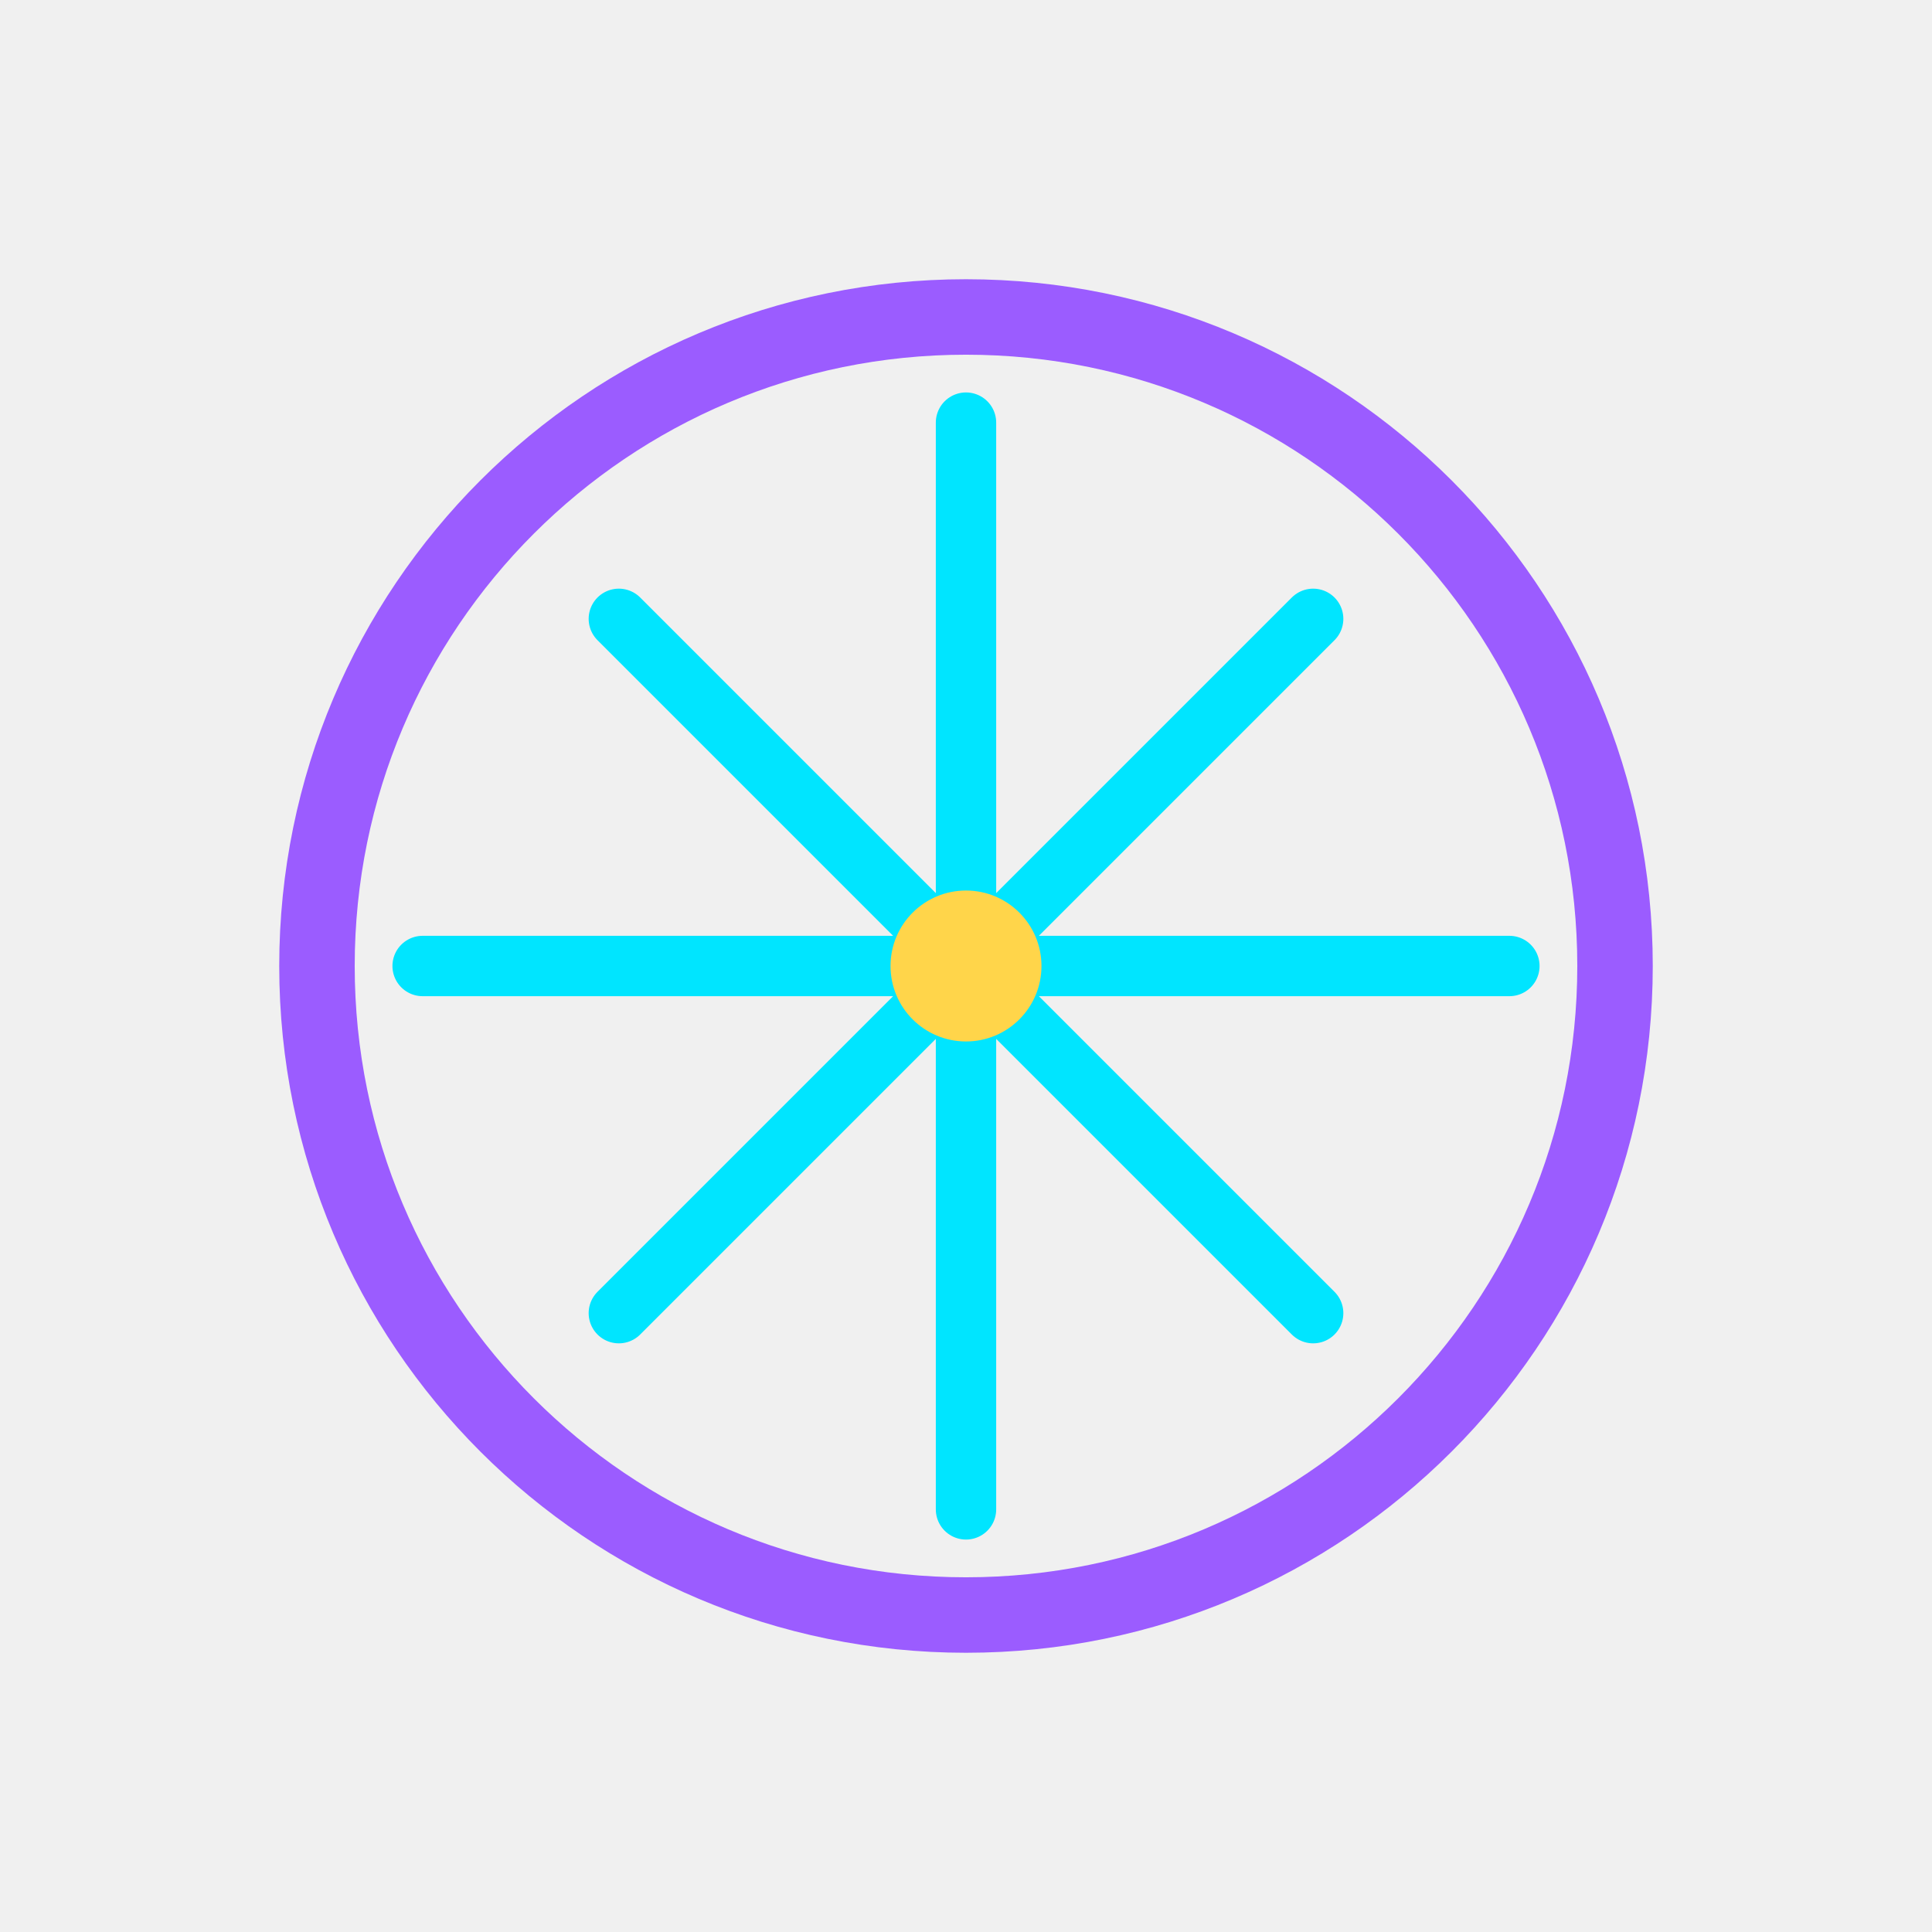
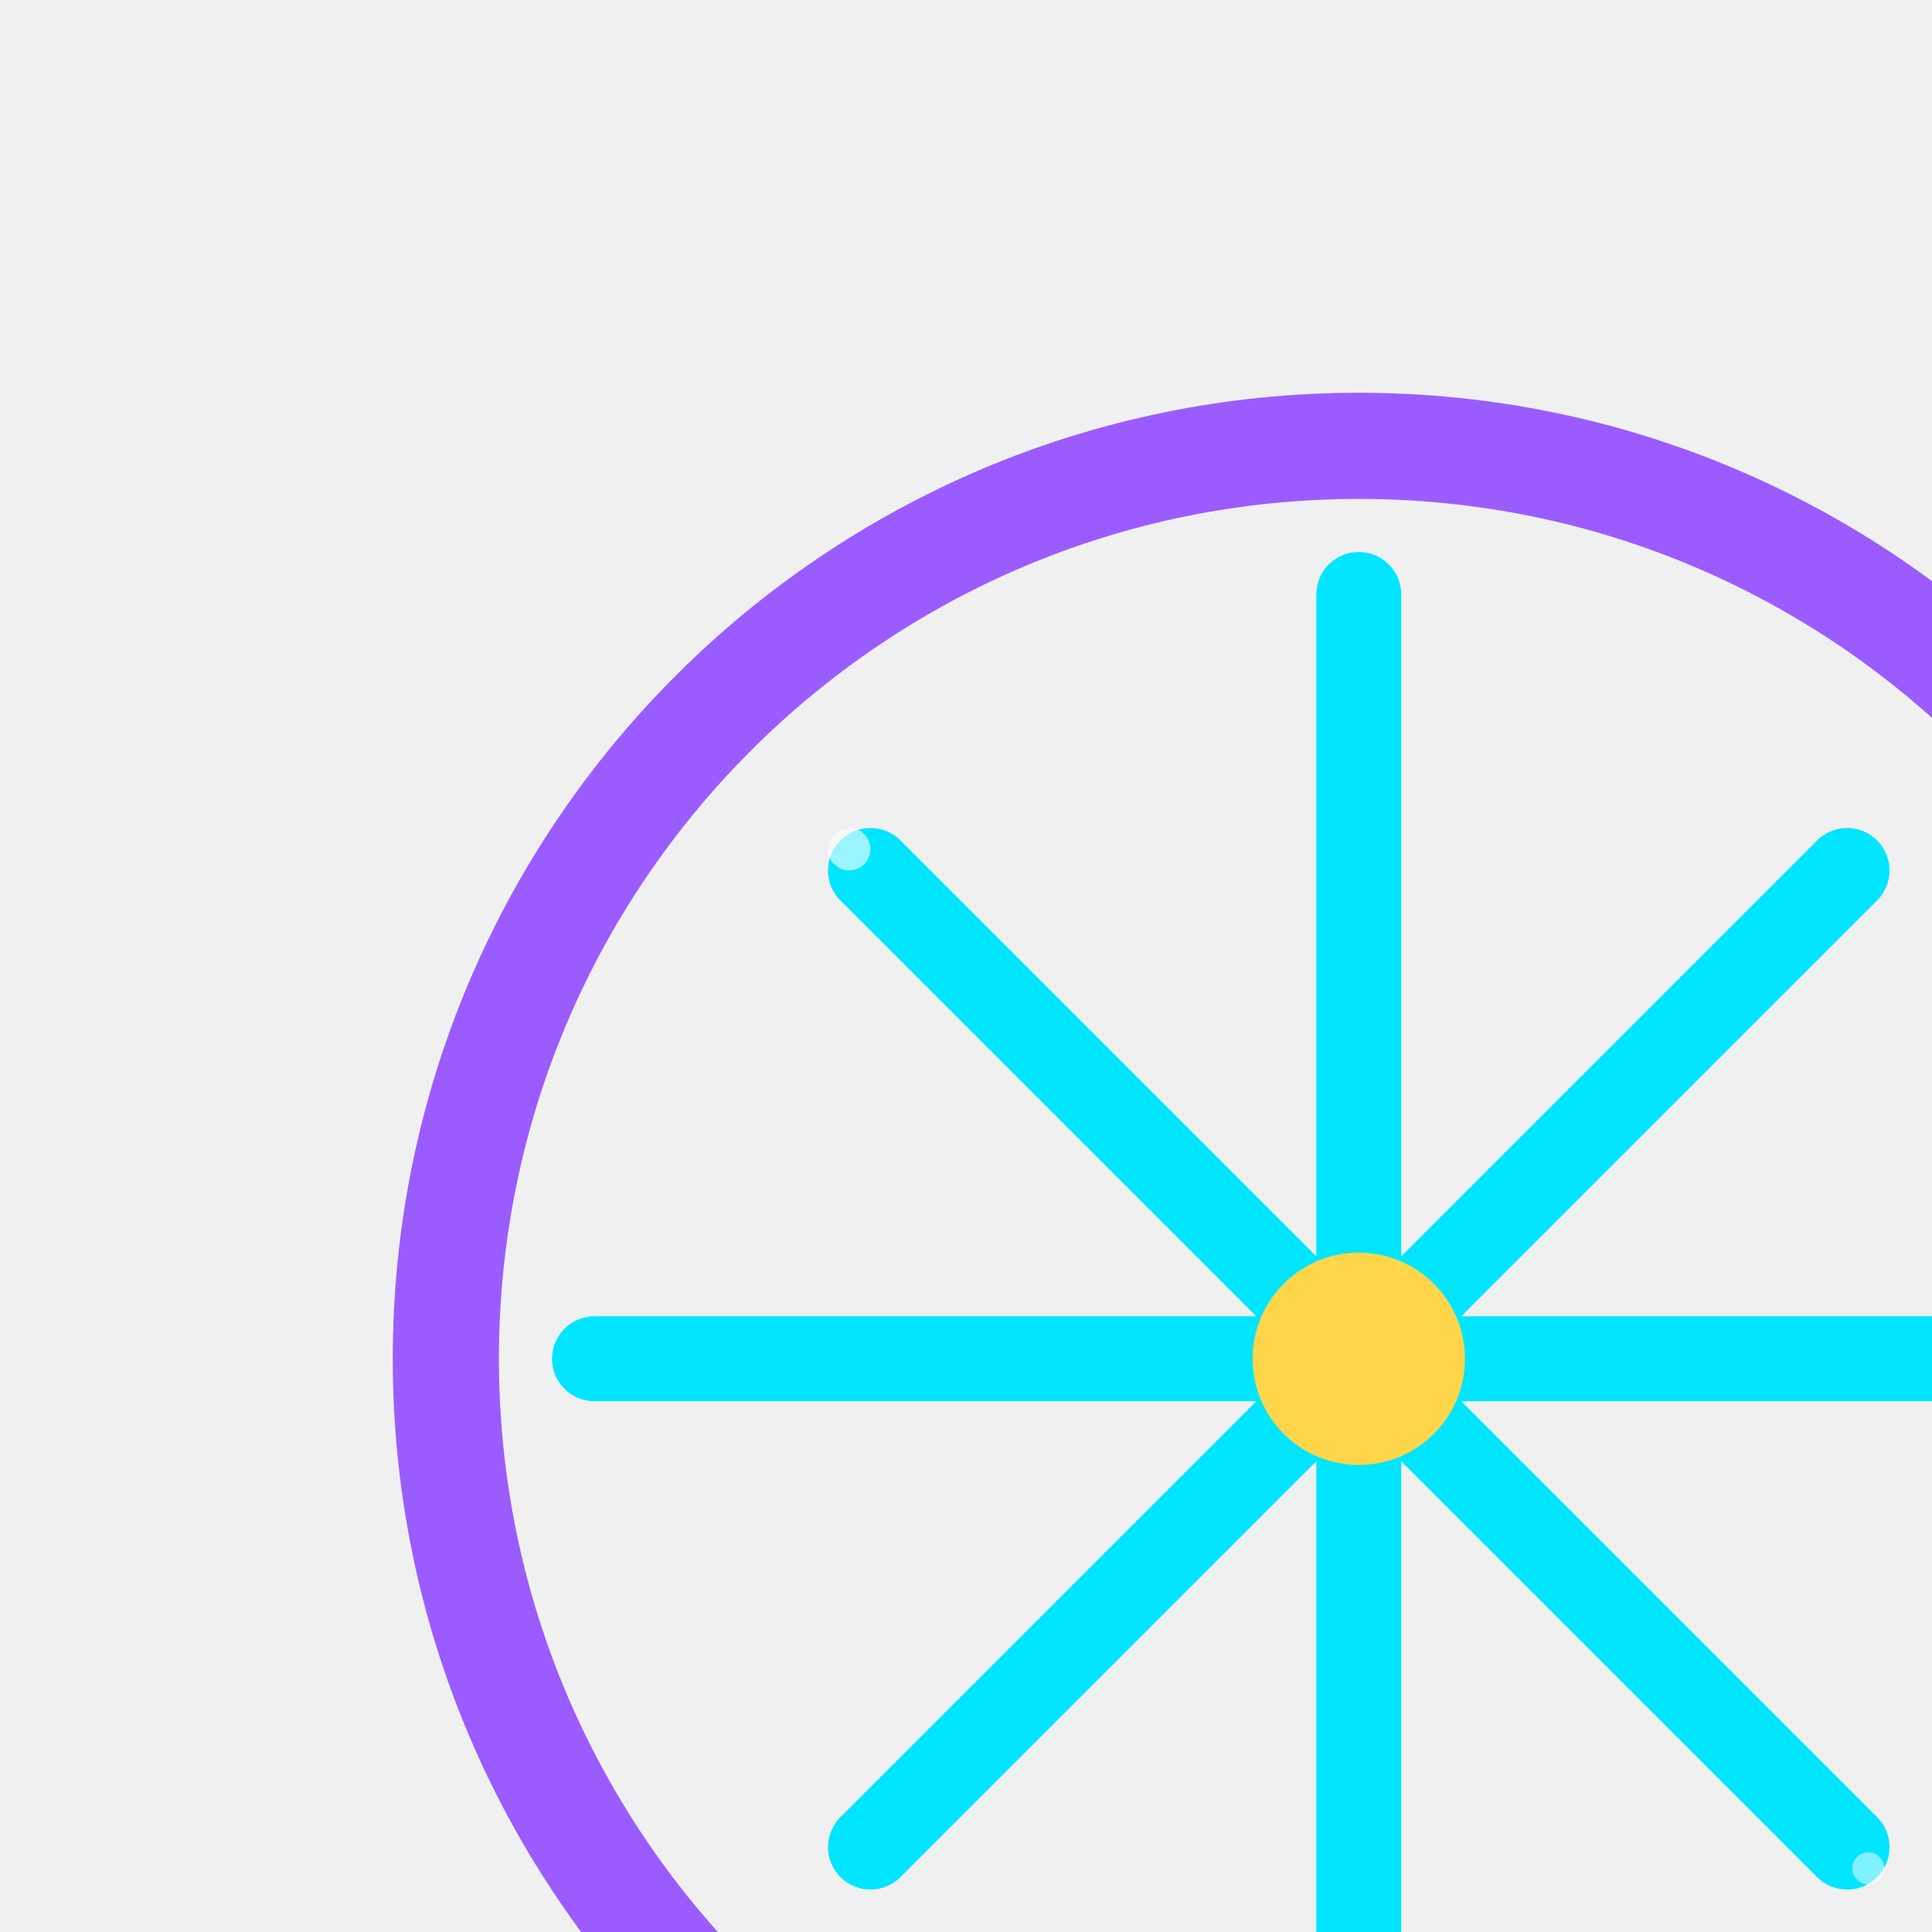
- <svg xmlns="http://www.w3.org/2000/svg" viewBox="0 0 256 256">
-   <circle cx="128" cy="128" r="86" fill="none" stroke="#9b5cff" stroke-width="10" />
-   <path fill="none" stroke="#00e5ff" stroke-width="8" stroke-linecap="round" d="M128 56v144M56 128h144M82 82l92 92M174 82l-92 92" />
-   <circle cx="128" cy="128" r="10" fill="#ffd54a" />
+ <svg>
+   <defs>
+     <filter id="glow" x="-50%" y="-50%" width="200%" height="200%">
+       <feGaussianBlur stdDeviation="4" result="blur">
+         <animate attributeName="stdDeviation" values="4;8;4" dur="2s" repeatCount="indefinite" />
+       </feGaussianBlur>
+       <feMerge>
+         <feMergeNode in="blur" />
+         <feMergeNode in="SourceGraphic" />
+       </feMerge>
+     </filter>
+   </defs> xmlns="http://www.w3.org/2000/svg" viewBox="0 0 256 256"&gt;
+   <g transform-origin="128 128">
+     <animateTransform attributeName="transform" type="scale" values="1;1.03;1" dur="3s" repeatCount="indefinite" />
+     <circle cx="128" cy="128" r="86" fill="none" stroke="#9b5cff" stroke-width="10" />
+     <path fill="none" stroke="#00e5ff" stroke-width="8" stroke-linecap="round" d="M128 56v144M56 128h144M82 82l92 92M174 82l-92 92" />
+     <circle cx="128" cy="128" r="10" fill="#ffd54a" />
+   </g>
+   <circle cx="80" cy="80" r="2" fill="#fff" opacity="0.6">
+     <animate attributeName="opacity" values="0.3;0.8;0.3" dur="2s" repeatCount="indefinite" />
+     <animateTransform attributeName="transform" type="translate" values="0,0; 10,-10; 0,0" dur="3s" repeatCount="indefinite" />
+   </circle>
+   <circle cx="176" cy="176" r="1.5" fill="#fff" opacity="0.5">
+     <animate attributeName="opacity" values="0.3;0.7;0.3" dur="2.5s" repeatCount="indefinite" begin="1s" />
+   </circle>
</svg>
